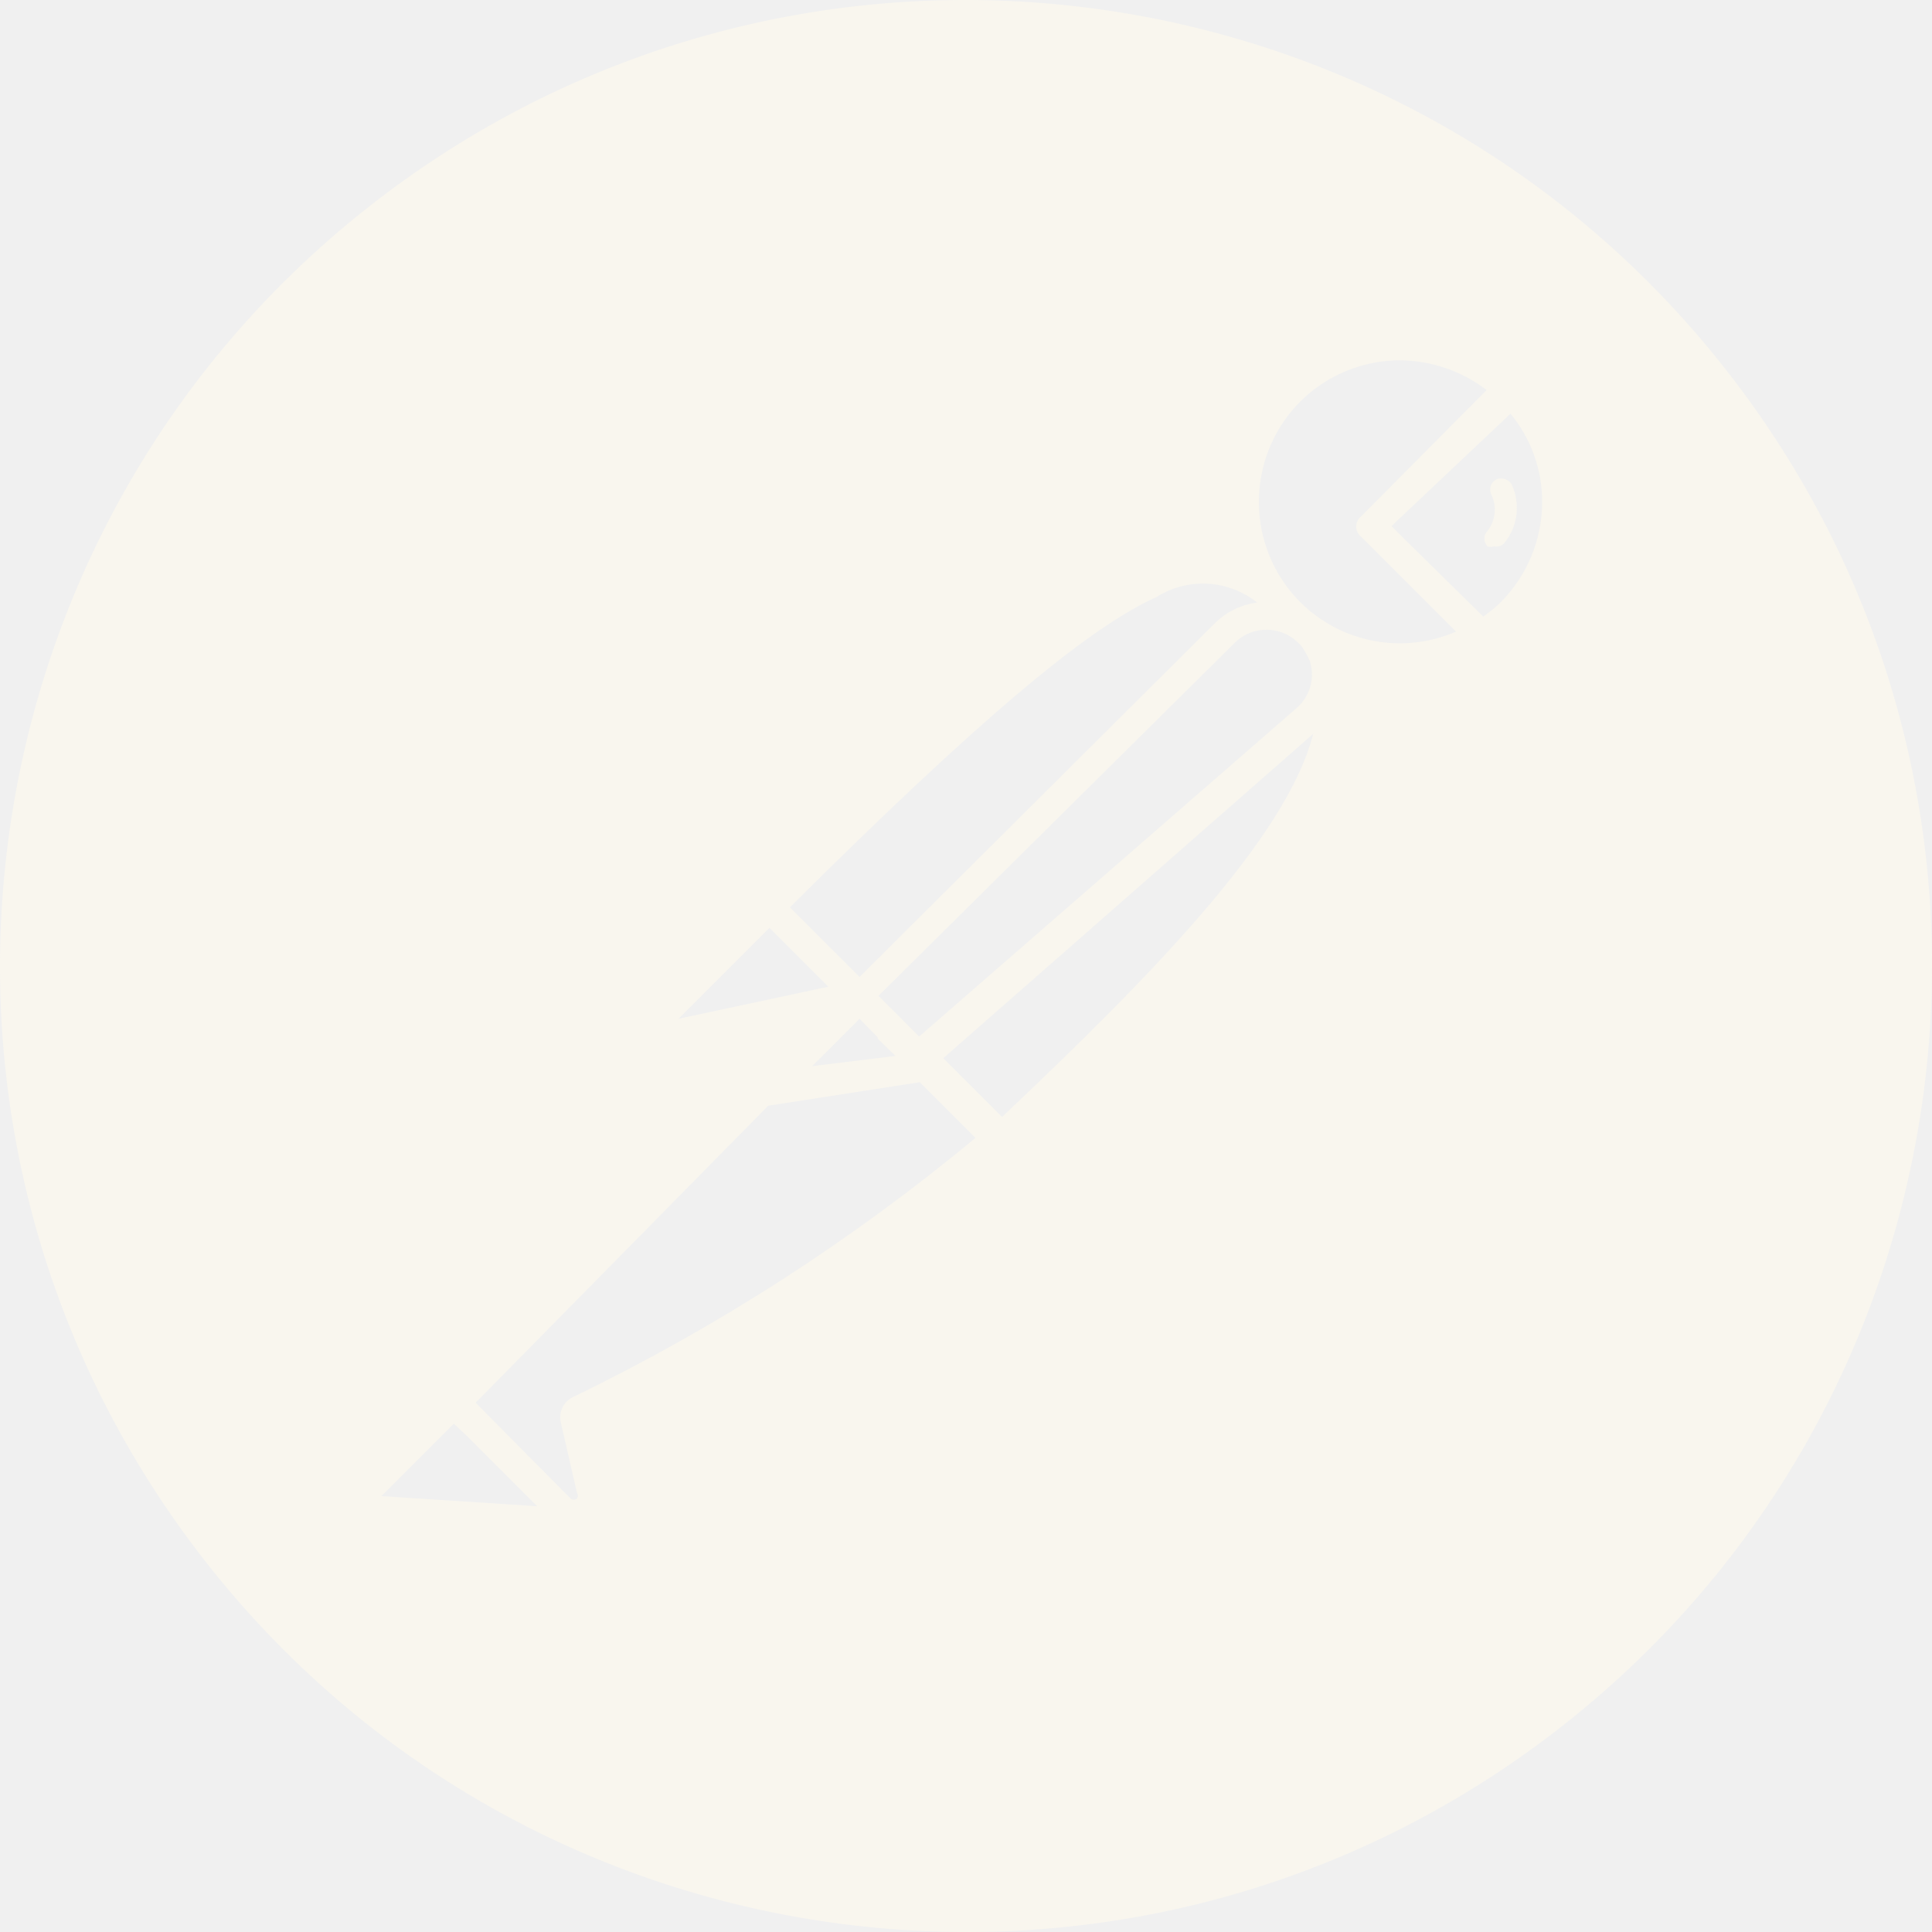
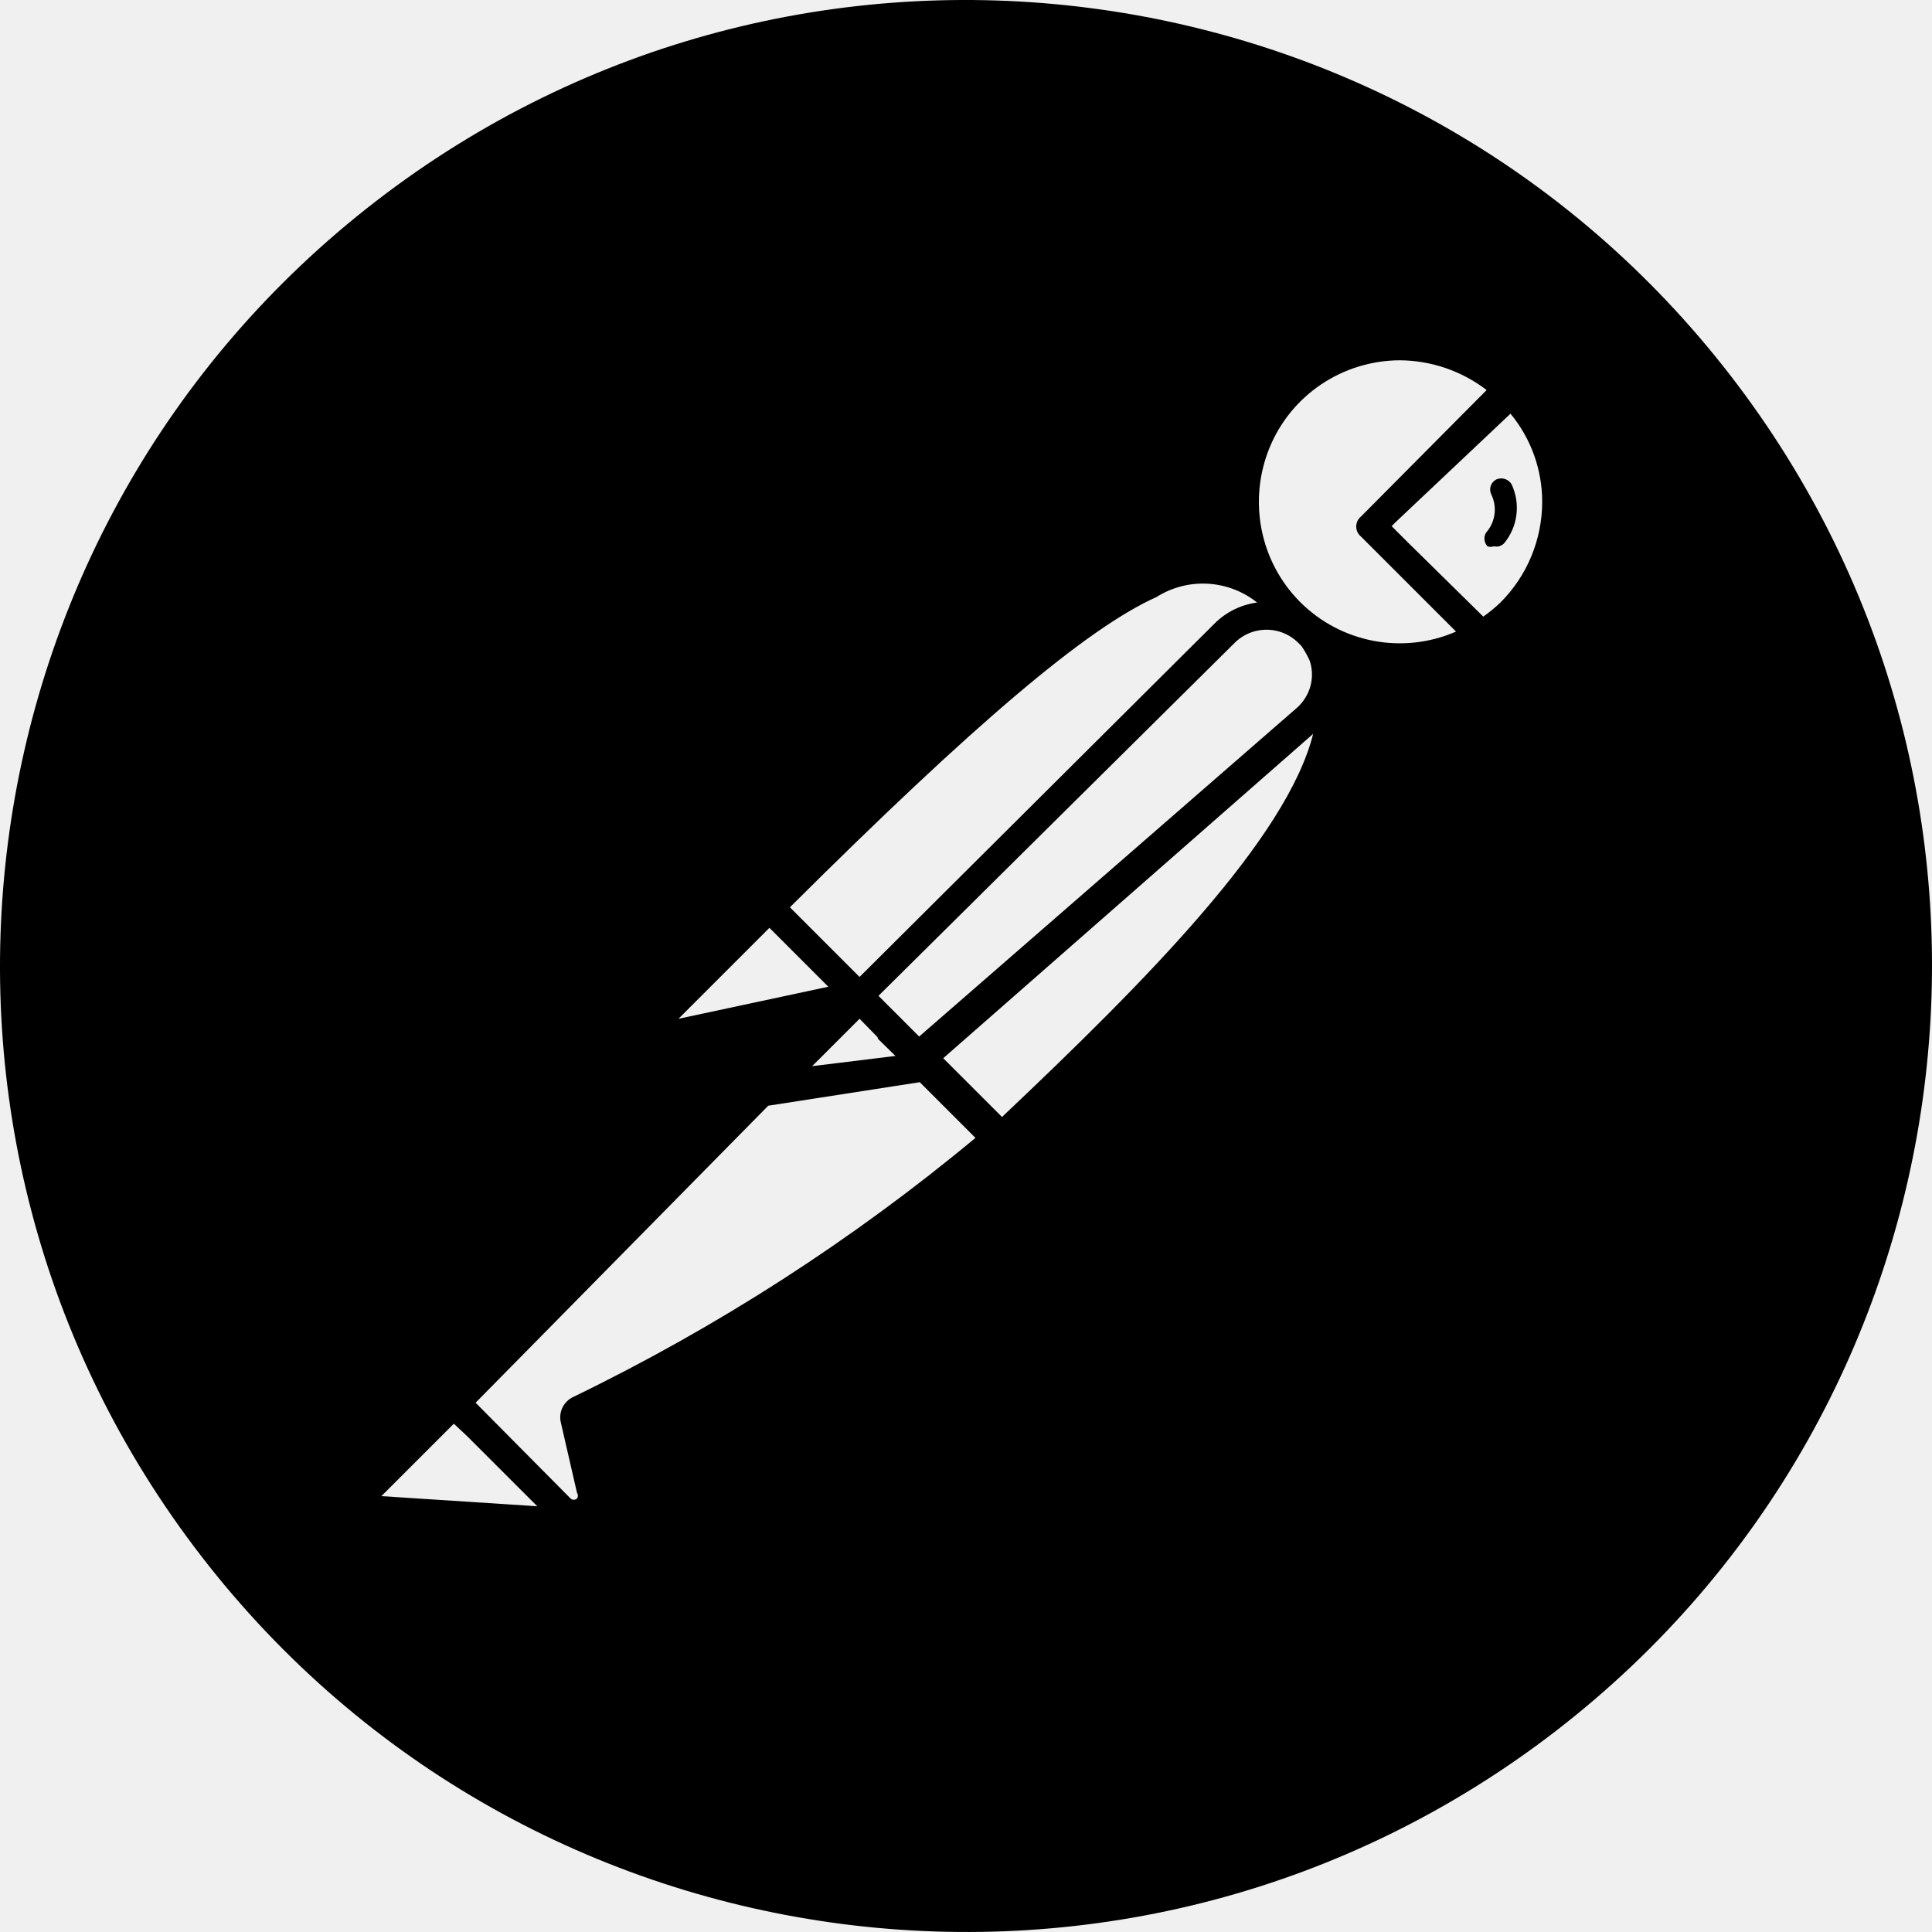
- <svg xmlns="http://www.w3.org/2000/svg" fill="#F9F6EE" width="52" height="52" viewBox="0 0 64 64">
+ <svg xmlns="http://www.w3.org/2000/svg" fill="#000" width="52" height="52" viewBox="0 0 64 64">
  <g clip-path="url(#clip0_412_105)">
    <path d="M57.326 12.442C46.524 -1.545 26.43 -4.127 12.442 6.674C-1.545 17.476 -4.127 37.571 6.674 51.557C17.476 65.545 37.571 68.127 51.559 57.326C51.561 57.324 51.563 57.322 51.566 57.32C65.545 46.516 68.126 26.427 57.326 12.442ZM49.136 20.426L46.638 17.968L46.1 17.43L46.25 17.28L50.037 13.704C50.717 14.526 51.089 15.561 51.087 16.63C51.084 17.881 50.586 19.08 49.7 19.963C49.523 20.131 49.335 20.285 49.136 20.426ZM15.034 47.162L15.477 47.577L17.798 49.897L12.634 49.561L15.034 47.162ZM46.367 11.935C47.409 11.942 48.42 12.287 49.247 12.921L45.087 17.108L45.086 17.109C45.061 17.129 45.039 17.151 45.019 17.176C45.016 17.18 45.012 17.185 45.009 17.19C45.002 17.199 44.995 17.209 44.989 17.219C44.983 17.229 44.978 17.239 44.972 17.249C44.965 17.264 44.957 17.28 44.952 17.296C44.95 17.302 44.948 17.308 44.946 17.314C44.944 17.319 44.942 17.325 44.941 17.331C44.898 17.49 44.95 17.667 45.086 17.776L48.233 20.922C46.47 21.69 44.417 21.298 43.061 19.935C41.729 18.593 41.341 16.582 42.054 14.835C42.767 13.088 44.467 11.945 46.367 11.935ZM43.46 22.388C43.448 22.799 43.263 23.185 42.953 23.455L30.491 34.3L30.449 34.337L29.994 33.882L29.797 33.684L29.7 33.587L29.421 33.309L29.314 33.202L29.101 32.988L40.9 21.295C41.105 21.091 41.355 20.958 41.618 20.898C41.7 20.879 41.784 20.867 41.867 20.863C42.009 20.854 42.151 20.866 42.289 20.898C42.401 20.924 42.512 20.963 42.617 21.015C42.67 21.041 42.722 21.071 42.772 21.104C42.825 21.138 42.875 21.176 42.924 21.218C42.952 21.242 42.98 21.268 43.007 21.295C43.049 21.334 43.089 21.375 43.125 21.418C43.228 21.57 43.317 21.732 43.391 21.899C43.441 22.055 43.465 22.221 43.46 22.388ZM29.066 34.353C29.072 34.374 29.079 34.395 29.088 34.416L29.196 34.522L29.663 34.98L29.49 35.001L26.903 35.318L27.221 35.001L28.474 33.748L29.066 34.353ZM41.644 19.96C41.128 20.028 40.63 20.26 40.233 20.656L28.474 32.363L26.167 30.055C32.266 23.984 35.995 20.815 38.313 19.776C39.368 19.111 40.705 19.21 41.644 19.96ZM25.488 30.736L25.537 30.784L27.439 32.687L22.475 33.749L25.488 30.736ZM18.981 46.28C18.662 46.433 18.494 46.79 18.581 47.133L19.114 49.453C19.154 49.509 19.154 49.584 19.114 49.64C19.053 49.695 18.961 49.695 18.901 49.64L15.755 46.467L25.449 36.628L30.469 35.849L32.313 37.694C28.233 41.085 23.756 43.968 18.981 46.28ZM33.193 37.001L31.246 35.055L43.5 24.31C42.631 27.768 38.009 32.45 33.193 37.001ZM50.073 16.042C49.969 15.868 49.751 15.8 49.566 15.883C49.477 15.928 49.41 16.008 49.38 16.103C49.35 16.198 49.36 16.302 49.406 16.39C49.593 16.783 49.541 17.248 49.273 17.59C49.206 17.657 49.169 17.748 49.173 17.843C49.174 17.937 49.21 18.027 49.273 18.096C49.341 18.123 49.417 18.123 49.486 18.096C49.613 18.128 49.746 18.086 49.833 17.989C50.281 17.44 50.374 16.683 50.073 16.042Z" />
  </g>
  <defs>
    <clipPath id="clip0_412_105">
      <rect width="64" height="64" fill="white" />
    </clipPath>
  </defs>
</svg>
